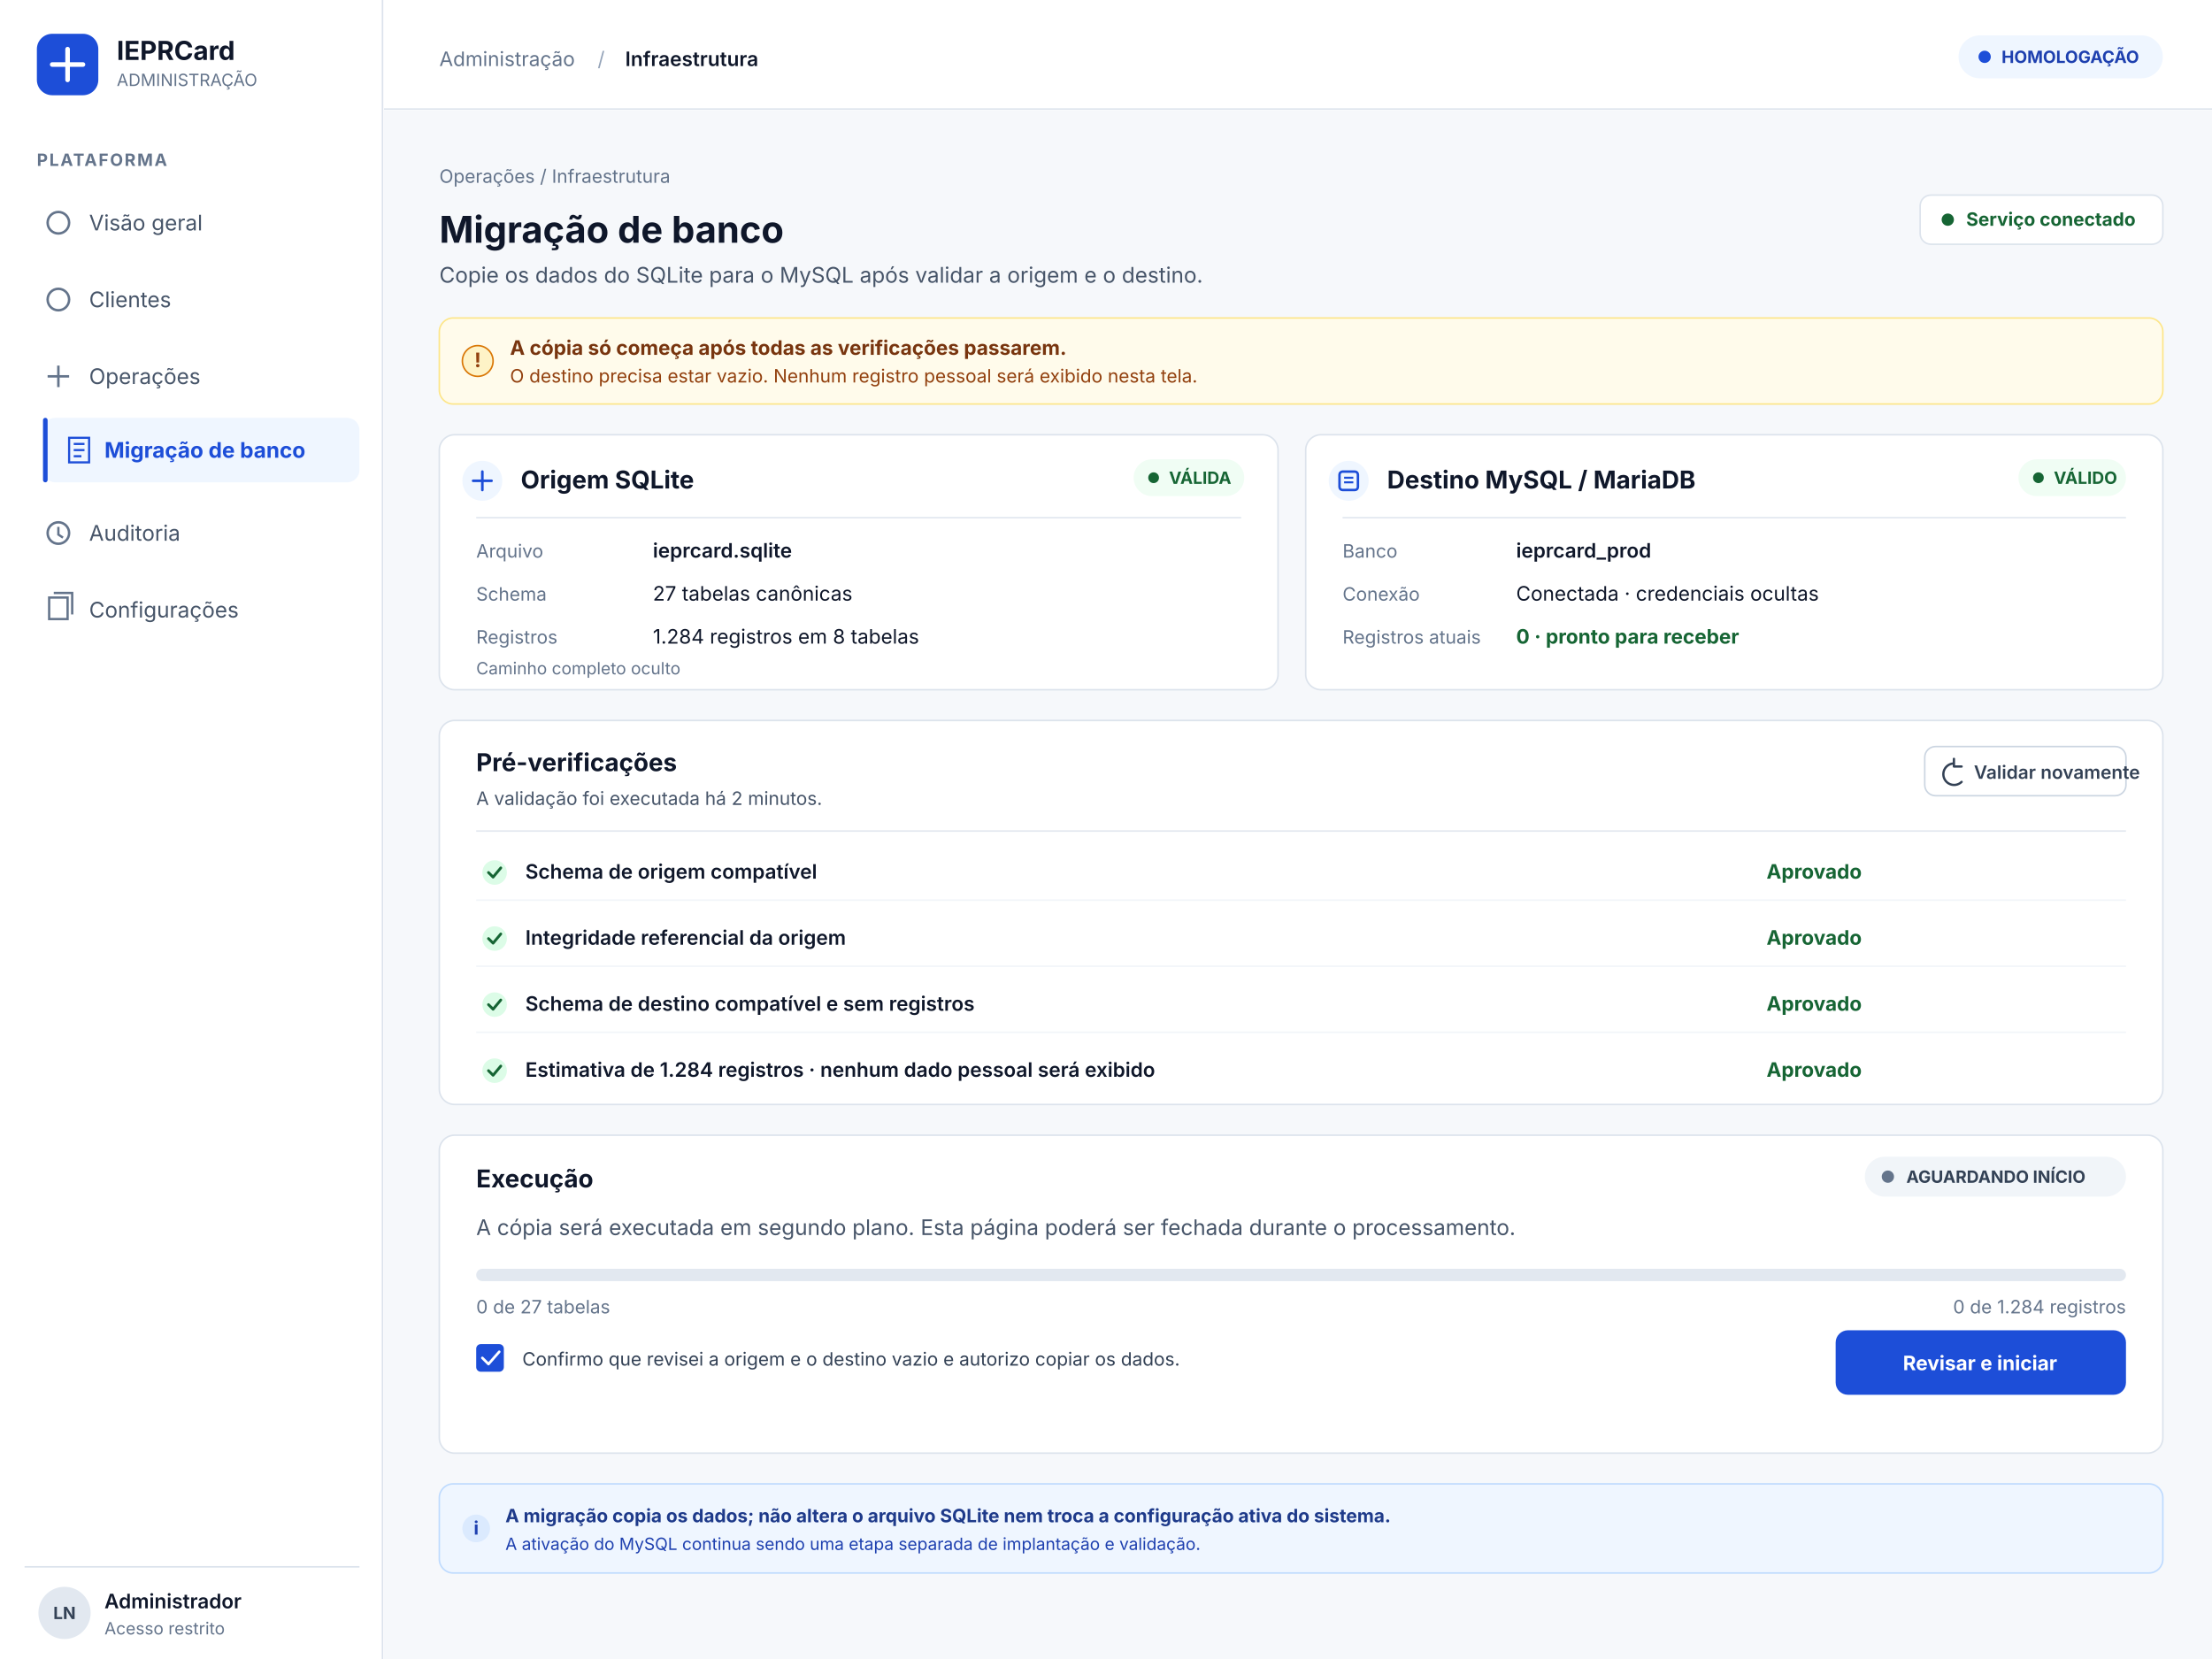
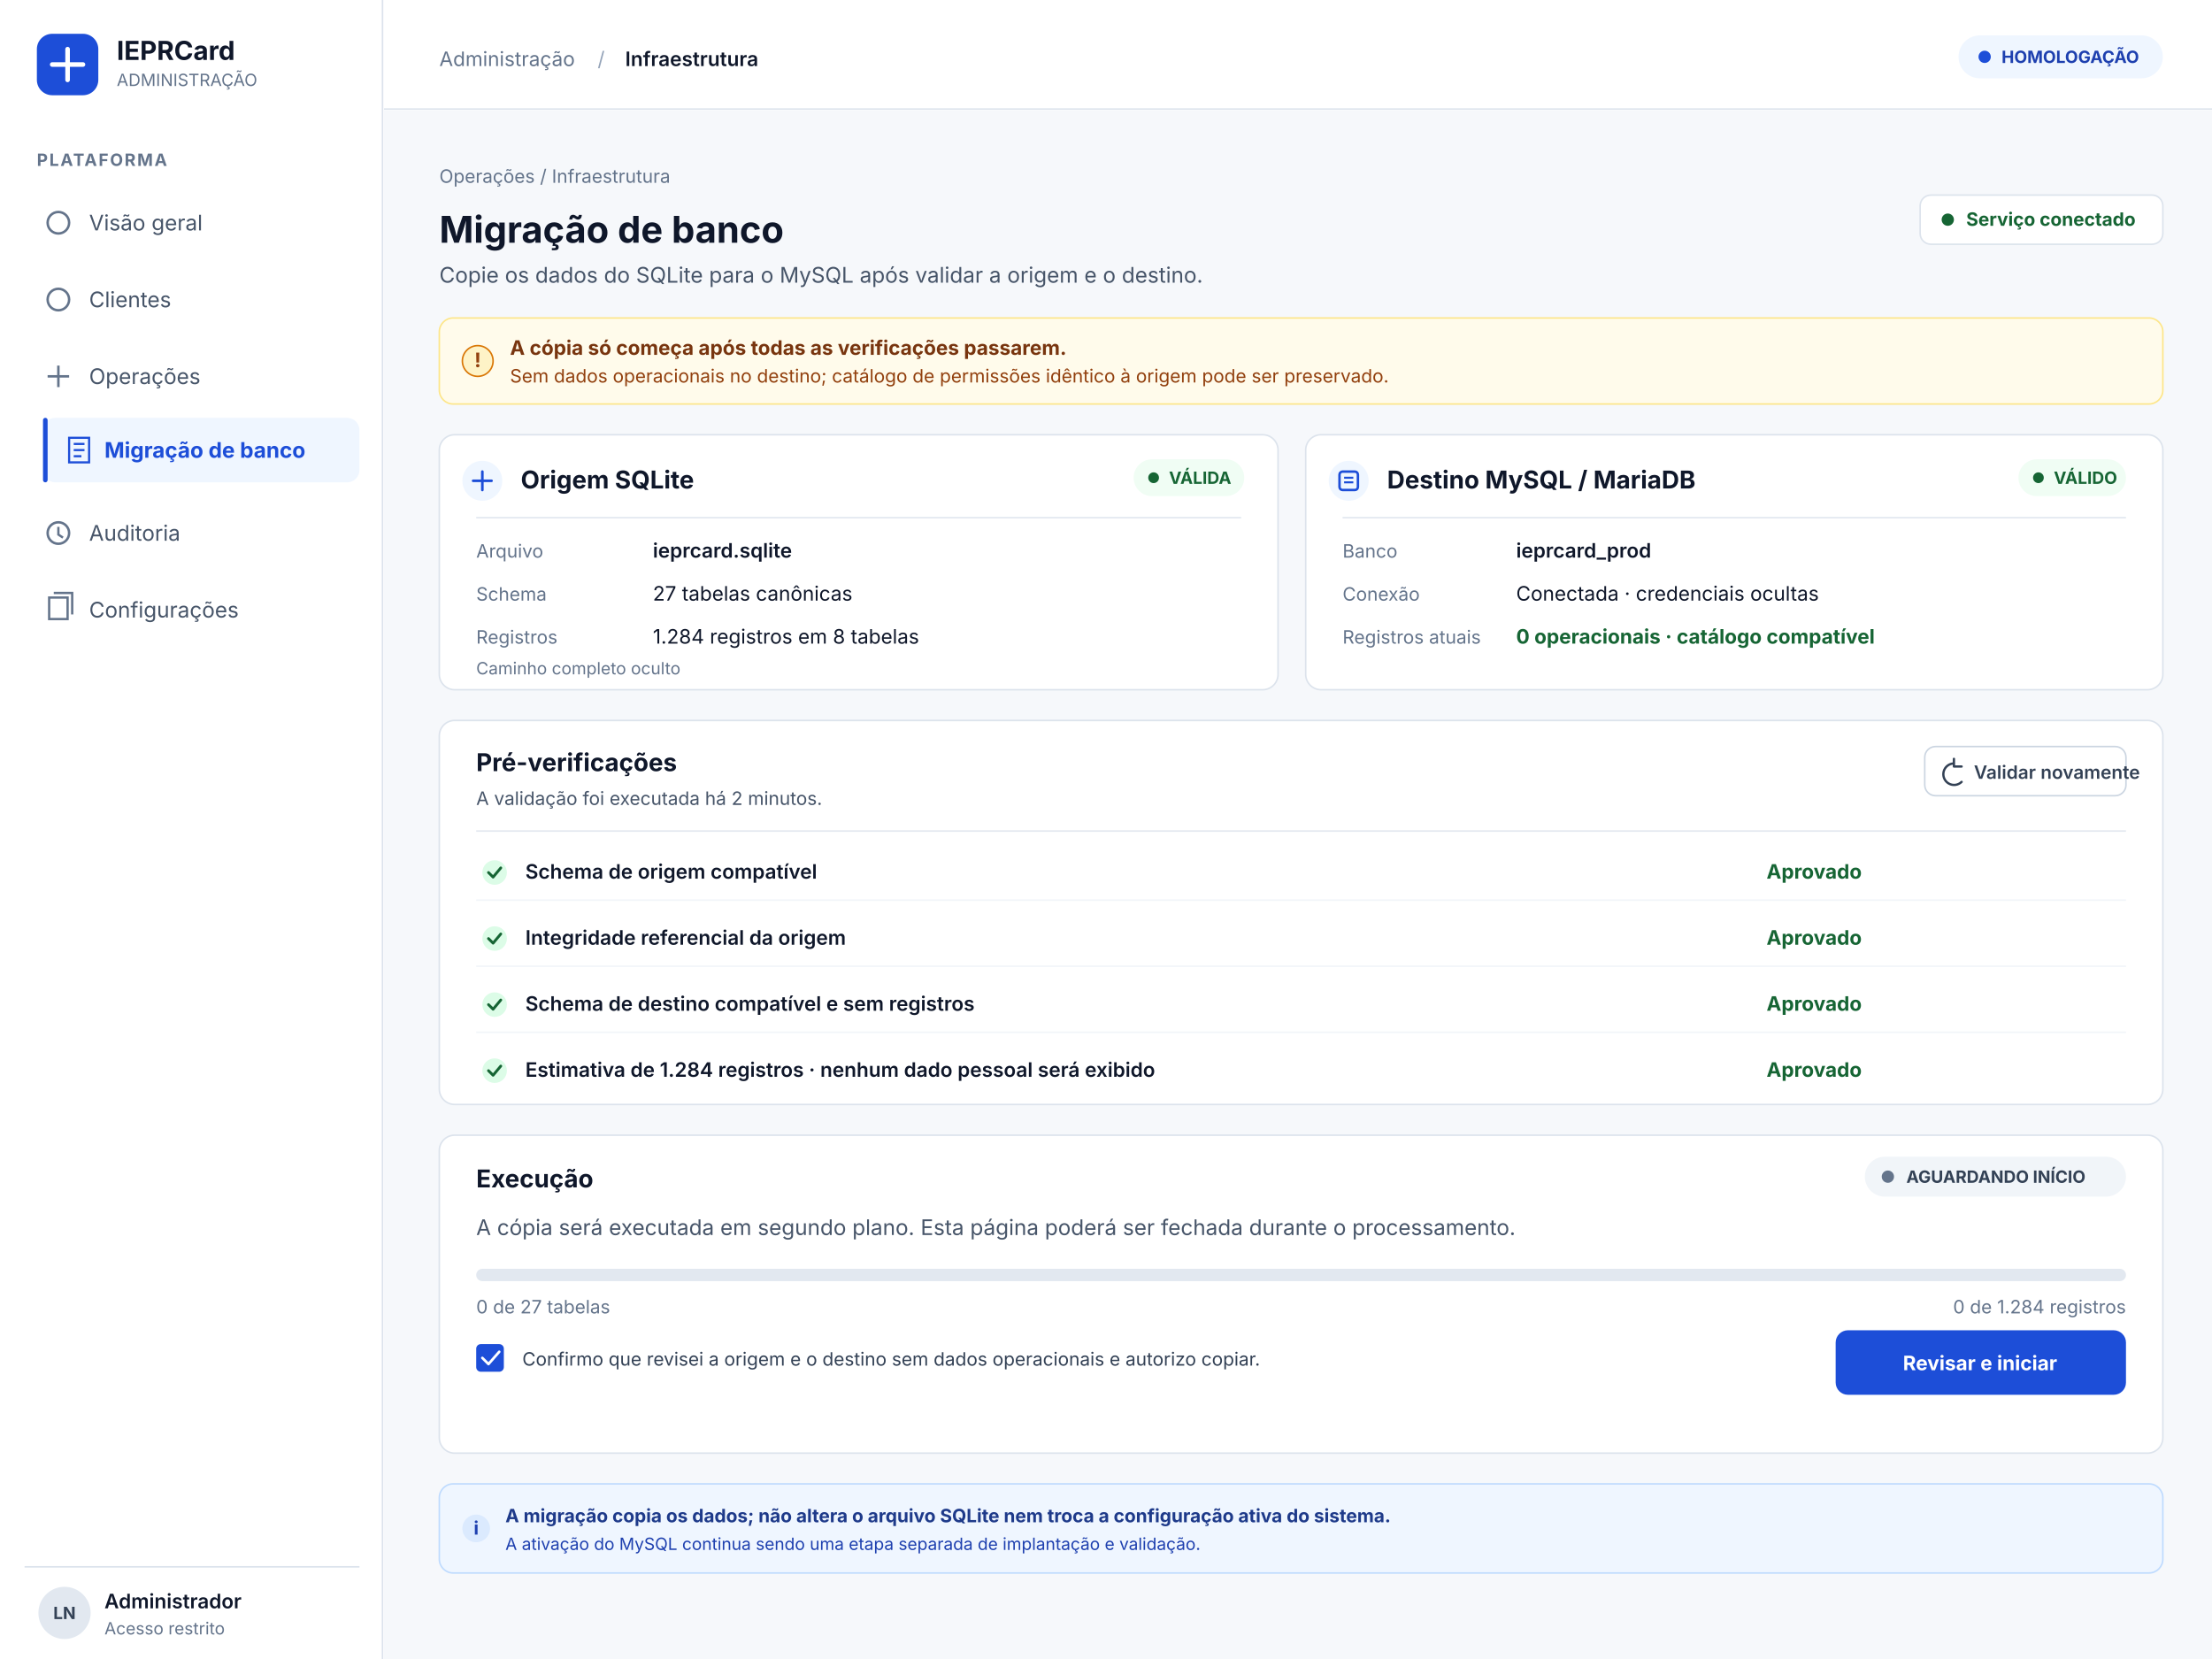
<svg xmlns="http://www.w3.org/2000/svg" width="1440" height="1080" viewBox="0 0 1440 1080" role="img" aria-labelledby="title description">
  <defs>
    <style>
      text { font-family: Inter, system-ui, -apple-system, 'Segoe UI', sans-serif; }
      .muted { fill: #475569; }
      .small { font-size: 12px; }
      .body { font-size: 14px; }
      .label { font-size: 13px; font-weight: 600; }
      .heading { fill: #0F172A; font-size: 24px; font-weight: 700; }
      .card-title { fill: #0F172A; font-size: 16px; font-weight: 650; }
    </style>
  </defs>
  <rect width="1440" height="1080" fill="#F6F8FB" />
  <rect x="0" y="0" width="250" height="1080" fill="#FFFFFF" />
  <line x1="249" y1="0" x2="249" y2="1080" stroke="#DCE3EC" />
  <rect x="24" y="22" width="40" height="40" rx="10" fill="#1D4ED8" />
  <path d="M34 42h20M44 32v20" stroke="#FFFFFF" stroke-width="3" stroke-linecap="round" />
  <text x="76" y="39" fill="#0F172A" font-size="17" font-weight="700">IEPRCard</text>
  <text x="76" y="56" fill="#64748B" font-size="11">ADMINISTRAÇÃO</text>
  <text x="24" y="108" fill="#64748B" font-size="11" font-weight="700" letter-spacing="1">PLATAFORMA</text>
  <g fill="#475569" font-size="14">
    <rect x="16" y="124" width="218" height="42" rx="8" fill="#FFFFFF" />
    <circle cx="38" cy="145" r="7" fill="none" stroke="#64748B" stroke-width="1.6" />
    <text x="58" y="150">Visão geral</text>
    <rect x="16" y="174" width="218" height="42" rx="8" fill="#FFFFFF" />
    <circle cx="38" cy="195" r="7" fill="none" stroke="#64748B" stroke-width="1.6" />
    <text x="58" y="200">Clientes</text>
    <rect x="16" y="224" width="218" height="42" rx="8" fill="#FFFFFF" />
    <path d="M31 245h14M38 238v14" stroke="#64748B" stroke-width="1.6" />
    <text x="58" y="250">Operações</text>
    <rect x="28" y="272" width="206" height="42" rx="8" fill="#EFF6FF" />
    <rect x="28" y="272" width="3" height="42" rx="1.5" fill="#1D4ED8" />
    <path d="M45 285h13v16H45zM48 289h7M48 293h7M48 297h5" fill="none" stroke="#1D4ED8" stroke-width="1.4" />
    <text x="68" y="298" fill="#1D4ED8" font-weight="650">Migração de banco</text>
    <rect x="16" y="326" width="218" height="42" rx="8" fill="#FFFFFF" />
    <circle cx="38" cy="347" r="7" fill="none" stroke="#64748B" stroke-width="1.6" />
    <path d="M38 343v5l3 2" fill="none" stroke="#64748B" stroke-width="1.5" />
    <text x="58" y="352">Auditoria</text>
    <rect x="16" y="376" width="218" height="42" rx="8" fill="#FFFFFF" />
    <path d="M32 389h12v14H32zM35 386h12v14" fill="none" stroke="#64748B" stroke-width="1.5" />
    <text x="58" y="402">Configurações</text>
  </g>
  <line x1="16" y1="1020" x2="234" y2="1020" stroke="#DCE3EC" />
  <circle cx="42" cy="1050" r="17" fill="#E2E8F0" />
  <text x="42" y="1054" text-anchor="middle" fill="#334155" font-size="11" font-weight="700">LN</text>
  <text x="68" y="1047" fill="#0F172A" font-size="13" font-weight="600">Administrador</text>
  <text x="68" y="1064" fill="#64748B" font-size="11">Acesso restrito</text>
  <rect x="250" y="0" width="1190" height="72" fill="#FFFFFF" />
  <line x1="250" y1="71" x2="1440" y2="71" stroke="#DCE3EC" />
  <text x="286" y="43" fill="#64748B" font-size="13">Administração</text>
  <text x="389" y="43" fill="#94A3B8" font-size="13">/</text>
  <text x="407" y="43" fill="#0F172A" font-size="13" font-weight="600">Infraestrutura</text>
  <rect x="1275" y="23" width="133" height="28" rx="14" fill="#EFF6FF" />
  <circle cx="1292" cy="37" r="4" fill="#1D4ED8" />
  <text x="1303" y="41" fill="#1E40AF" font-size="11" font-weight="650">HOMOLOGAÇÃO</text>
  <text x="286" y="119" fill="#64748B" font-size="12">Operações  /  Infraestrutura</text>
  <text x="286" y="158" class="heading">Migração de banco</text>
  <text x="286" y="184" class="muted body">Copie os dados do SQLite para o MySQL após validar a origem e o destino.</text>
  <rect x="1250" y="127" width="158" height="32" rx="7" fill="#FFFFFF" stroke="#DCE3EC" />
  <circle cx="1268" cy="143" r="4" fill="#166534" />
  <text x="1280" y="147" fill="#166534" font-size="12" font-weight="650">Serviço conectado</text>
  <rect x="286" y="207" width="1122" height="56" rx="9" fill="#FFFBEB" stroke="#FDE68A" />
  <circle cx="311" cy="235" r="10" fill="#FEF3C7" stroke="#D97706" />
  <text x="311" y="239" text-anchor="middle" fill="#92400E" font-size="13" font-weight="700">!</text>
  <text x="332" y="231" fill="#78350F" font-size="13" font-weight="650">A cópia só começa após todas as verificações passarem.</text>
-   <text x="332" y="249" fill="#92400E" font-size="12">O destino precisa estar vazio. Nenhum registro pessoal será exibido nesta tela.</text>
+   <text x="332" y="249" fill="#92400E" font-size="12">Sem dados operacionais no destino; catálogo de permissões idêntico à origem pode ser preservado.</text>
  <rect x="286" y="283" width="546" height="166" rx="10" fill="#FFFFFF" stroke="#DCE3EC" />
  <circle cx="314" cy="313" r="13" fill="#EFF6FF" />
  <path d="M308 313h12M314 307v12" stroke="#1D4ED8" stroke-width="1.7" stroke-linecap="round" />
  <text x="339" y="318" class="card-title">Origem SQLite</text>
  <rect x="738" y="299" width="72" height="24" rx="12" fill="#F0FDF4" />
  <circle cx="751" cy="311" r="3.5" fill="#166534" />
  <text x="761" y="315" fill="#166534" font-size="11" font-weight="650">VÁLIDA</text>
  <line x1="310" y1="337" x2="808" y2="337" stroke="#E2E8F0" />
  <text x="310" y="363" fill="#64748B" font-size="12">Arquivo</text>
  <text x="425" y="363" fill="#0F172A" font-size="13" font-weight="600">ieprcard.sqlite</text>
  <text x="310" y="391" fill="#64748B" font-size="12">Schema</text>
  <text x="425" y="391" fill="#0F172A" font-size="13">27 tabelas canônicas</text>
  <text x="310" y="419" fill="#64748B" font-size="12">Registros</text>
  <text x="425" y="419" fill="#0F172A" font-size="13">1.284 registros em 8 tabelas</text>
  <text x="310" y="439" fill="#64748B" font-size="11">Caminho completo oculto</text>
  <rect x="850" y="283" width="558" height="166" rx="10" fill="#FFFFFF" stroke="#DCE3EC" />
  <circle cx="878" cy="313" r="13" fill="#EFF6FF" />
  <rect x="872" y="307" width="12" height="12" rx="2" fill="none" stroke="#1D4ED8" stroke-width="1.6" />
  <path d="M875 311h6M875 314h6" stroke="#1D4ED8" stroke-width="1.3" />
  <text x="903" y="318" class="card-title">Destino MySQL / MariaDB</text>
  <rect x="1314" y="299" width="70" height="24" rx="12" fill="#F0FDF4" />
  <circle cx="1327" cy="311" r="3.5" fill="#166534" />
  <text x="1337" y="315" fill="#166534" font-size="11" font-weight="650">VÁLIDO</text>
  <line x1="874" y1="337" x2="1384" y2="337" stroke="#E2E8F0" />
  <text x="874" y="363" fill="#64748B" font-size="12">Banco</text>
  <text x="987" y="363" fill="#0F172A" font-size="13" font-weight="600">ieprcard_prod</text>
  <text x="874" y="391" fill="#64748B" font-size="12">Conexão</text>
  <text x="987" y="391" fill="#0F172A" font-size="13">Conectada · credenciais ocultas</text>
  <text x="874" y="419" fill="#64748B" font-size="12">Registros atuais</text>
-   <text x="987" y="419" fill="#166534" font-size="13" font-weight="650">0 · pronto para receber</text>
+   <text x="987" y="419" fill="#166534" font-size="13" font-weight="650">0 operacionais · catálogo compatível</text>
  <rect x="286" y="469" width="1122" height="250" rx="10" fill="#FFFFFF" stroke="#DCE3EC" />
  <text x="310" y="502" class="card-title">Pré-verificações</text>
  <text x="310" y="524" class="muted small">A validação foi executada há 2 minutos.</text>
  <rect x="1253" y="486" width="131" height="32" rx="7" fill="#FFFFFF" stroke="#CBD5E1" />
  <path d="M1272 497a7 7 0 1 0 5 12M1272 494v5h5" fill="none" stroke="#334155" stroke-width="1.5" stroke-linecap="round" stroke-linejoin="round" />
  <text x="1285" y="507" fill="#334155" font-size="12" font-weight="600">Validar novamente</text>
  <line x1="310" y1="541" x2="1384" y2="541" stroke="#E2E8F0" />
  <g font-size="13">
    <circle cx="322" cy="568" r="8" fill="#DCFCE7" />
    <path d="M318 568l3 3 5-6" fill="none" stroke="#166534" stroke-width="1.8" stroke-linecap="round" stroke-linejoin="round" />
    <text x="342" y="572" fill="#0F172A" font-weight="600">Schema de origem compatível</text>
    <text x="1150" y="572" fill="#166534" font-weight="650">Aprovado</text>
    <line x1="310" y1="586" x2="1384" y2="586" stroke="#F1F5F9" />
    <circle cx="322" cy="611" r="8" fill="#DCFCE7" />
    <path d="M318 611l3 3 5-6" fill="none" stroke="#166534" stroke-width="1.8" stroke-linecap="round" stroke-linejoin="round" />
    <text x="342" y="615" fill="#0F172A" font-weight="600">Integridade referencial da origem</text>
    <text x="1150" y="615" fill="#166534" font-weight="650">Aprovado</text>
    <line x1="310" y1="629" x2="1384" y2="629" stroke="#F1F5F9" />
    <circle cx="322" cy="654" r="8" fill="#DCFCE7" />
    <path d="M318 654l3 3 5-6" fill="none" stroke="#166534" stroke-width="1.8" stroke-linecap="round" stroke-linejoin="round" />
    <text x="342" y="658" fill="#0F172A" font-weight="600">Schema de destino compatível e sem registros</text>
    <text x="1150" y="658" fill="#166534" font-weight="650">Aprovado</text>
    <line x1="310" y1="672" x2="1384" y2="672" stroke="#F1F5F9" />
    <circle cx="322" cy="697" r="8" fill="#DCFCE7" />
    <path d="M318 697l3 3 5-6" fill="none" stroke="#166534" stroke-width="1.8" stroke-linecap="round" stroke-linejoin="round" />
    <text x="342" y="701" fill="#0F172A" font-weight="600">Estimativa de 1.284 registros · nenhum dado pessoal será exibido</text>
    <text x="1150" y="701" fill="#166534" font-weight="650">Aprovado</text>
  </g>
  <rect x="286" y="739" width="1122" height="207" rx="10" fill="#FFFFFF" stroke="#DCE3EC" />
  <text x="310" y="773" class="card-title">Execução</text>
  <rect x="1214" y="753" width="170" height="26" rx="13" fill="#F1F5F9" />
  <circle cx="1229" cy="766" r="4" fill="#64748B" />
  <text x="1241" y="770" fill="#334155" font-size="11" font-weight="650">AGUARDANDO INÍCIO</text>
  <text x="310" y="804" class="muted body">A cópia será executada em segundo plano. Esta página poderá ser fechada durante o processamento.</text>
  <rect x="310" y="826" width="1074" height="8" rx="4" fill="#E2E8F0" />
  <rect x="310" y="826" width="0" height="8" rx="4" fill="#1D4ED8" />
  <text x="310" y="855" fill="#64748B" font-size="12">0 de 27 tabelas</text>
  <text x="1384" y="855" text-anchor="end" fill="#64748B" font-size="12">0 de 1.284 registros</text>
  <rect x="310" y="875" width="18" height="18" rx="3" fill="#1D4ED8" />
  <path d="M314 884l4 4 7-8" fill="none" stroke="#FFFFFF" stroke-width="1.7" stroke-linecap="round" stroke-linejoin="round" />
-   <text x="340" y="889" fill="#334155" font-size="12">Confirmo que revisei a origem e o destino vazio e autorizo copiar os dados.</text>
+   <text x="340" y="889" fill="#334155" font-size="12">Confirmo que revisei a origem e o destino sem dados operacionais e autorizo copiar.</text>
  <rect x="1195" y="866" width="189" height="42" rx="8" fill="#1D4ED8" />
  <text x="1289" y="892" text-anchor="middle" fill="#FFFFFF" font-size="13" font-weight="650">Revisar e iniciar</text>
  <rect x="286" y="966" width="1122" height="58" rx="9" fill="#EFF6FF" stroke="#BFDBFE" />
  <circle cx="310" cy="995" r="9" fill="#DBEAFE" />
  <text x="310" y="999" text-anchor="middle" fill="#1E40AF" font-size="12" font-weight="700">i</text>
  <text x="329" y="991" fill="#1E3A8A" font-size="12" font-weight="650">A migração copia os dados; não altera o arquivo SQLite nem troca a configuração ativa do sistema.</text>
  <text x="329" y="1009" fill="#1E40AF" font-size="11">A ativação do MySQL continua sendo uma etapa separada de implantação e validação.</text>
</svg>
